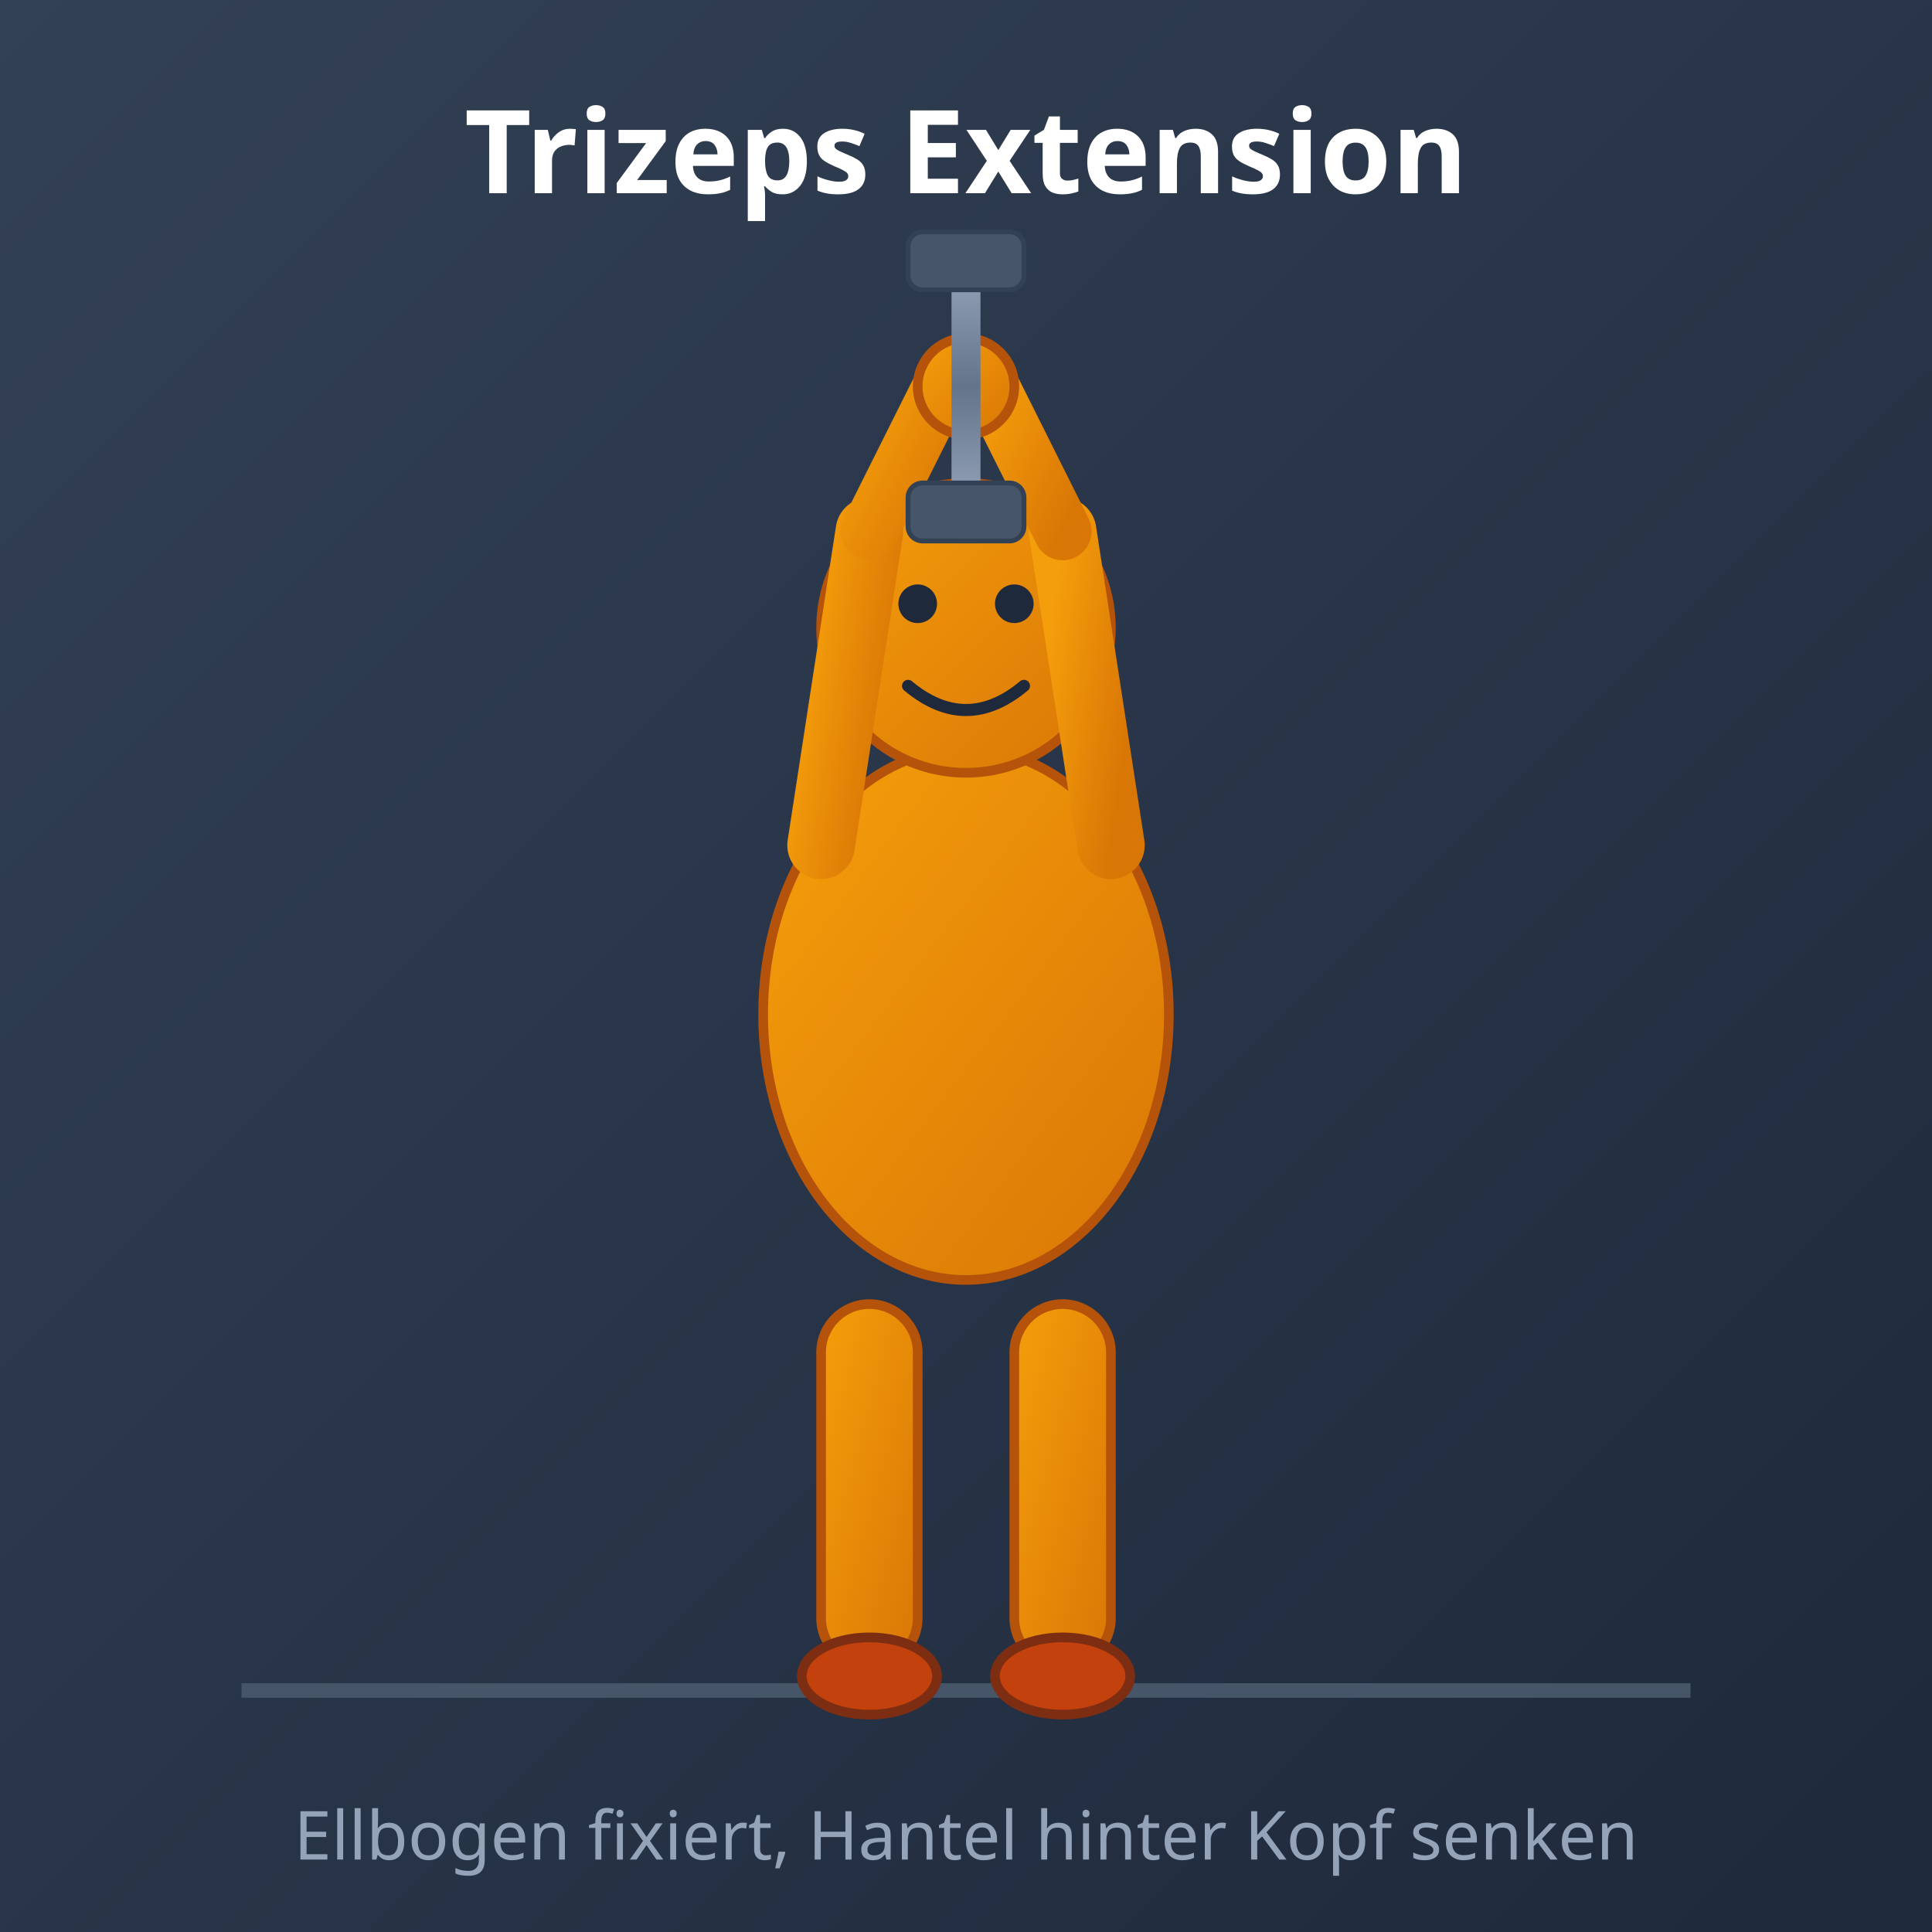
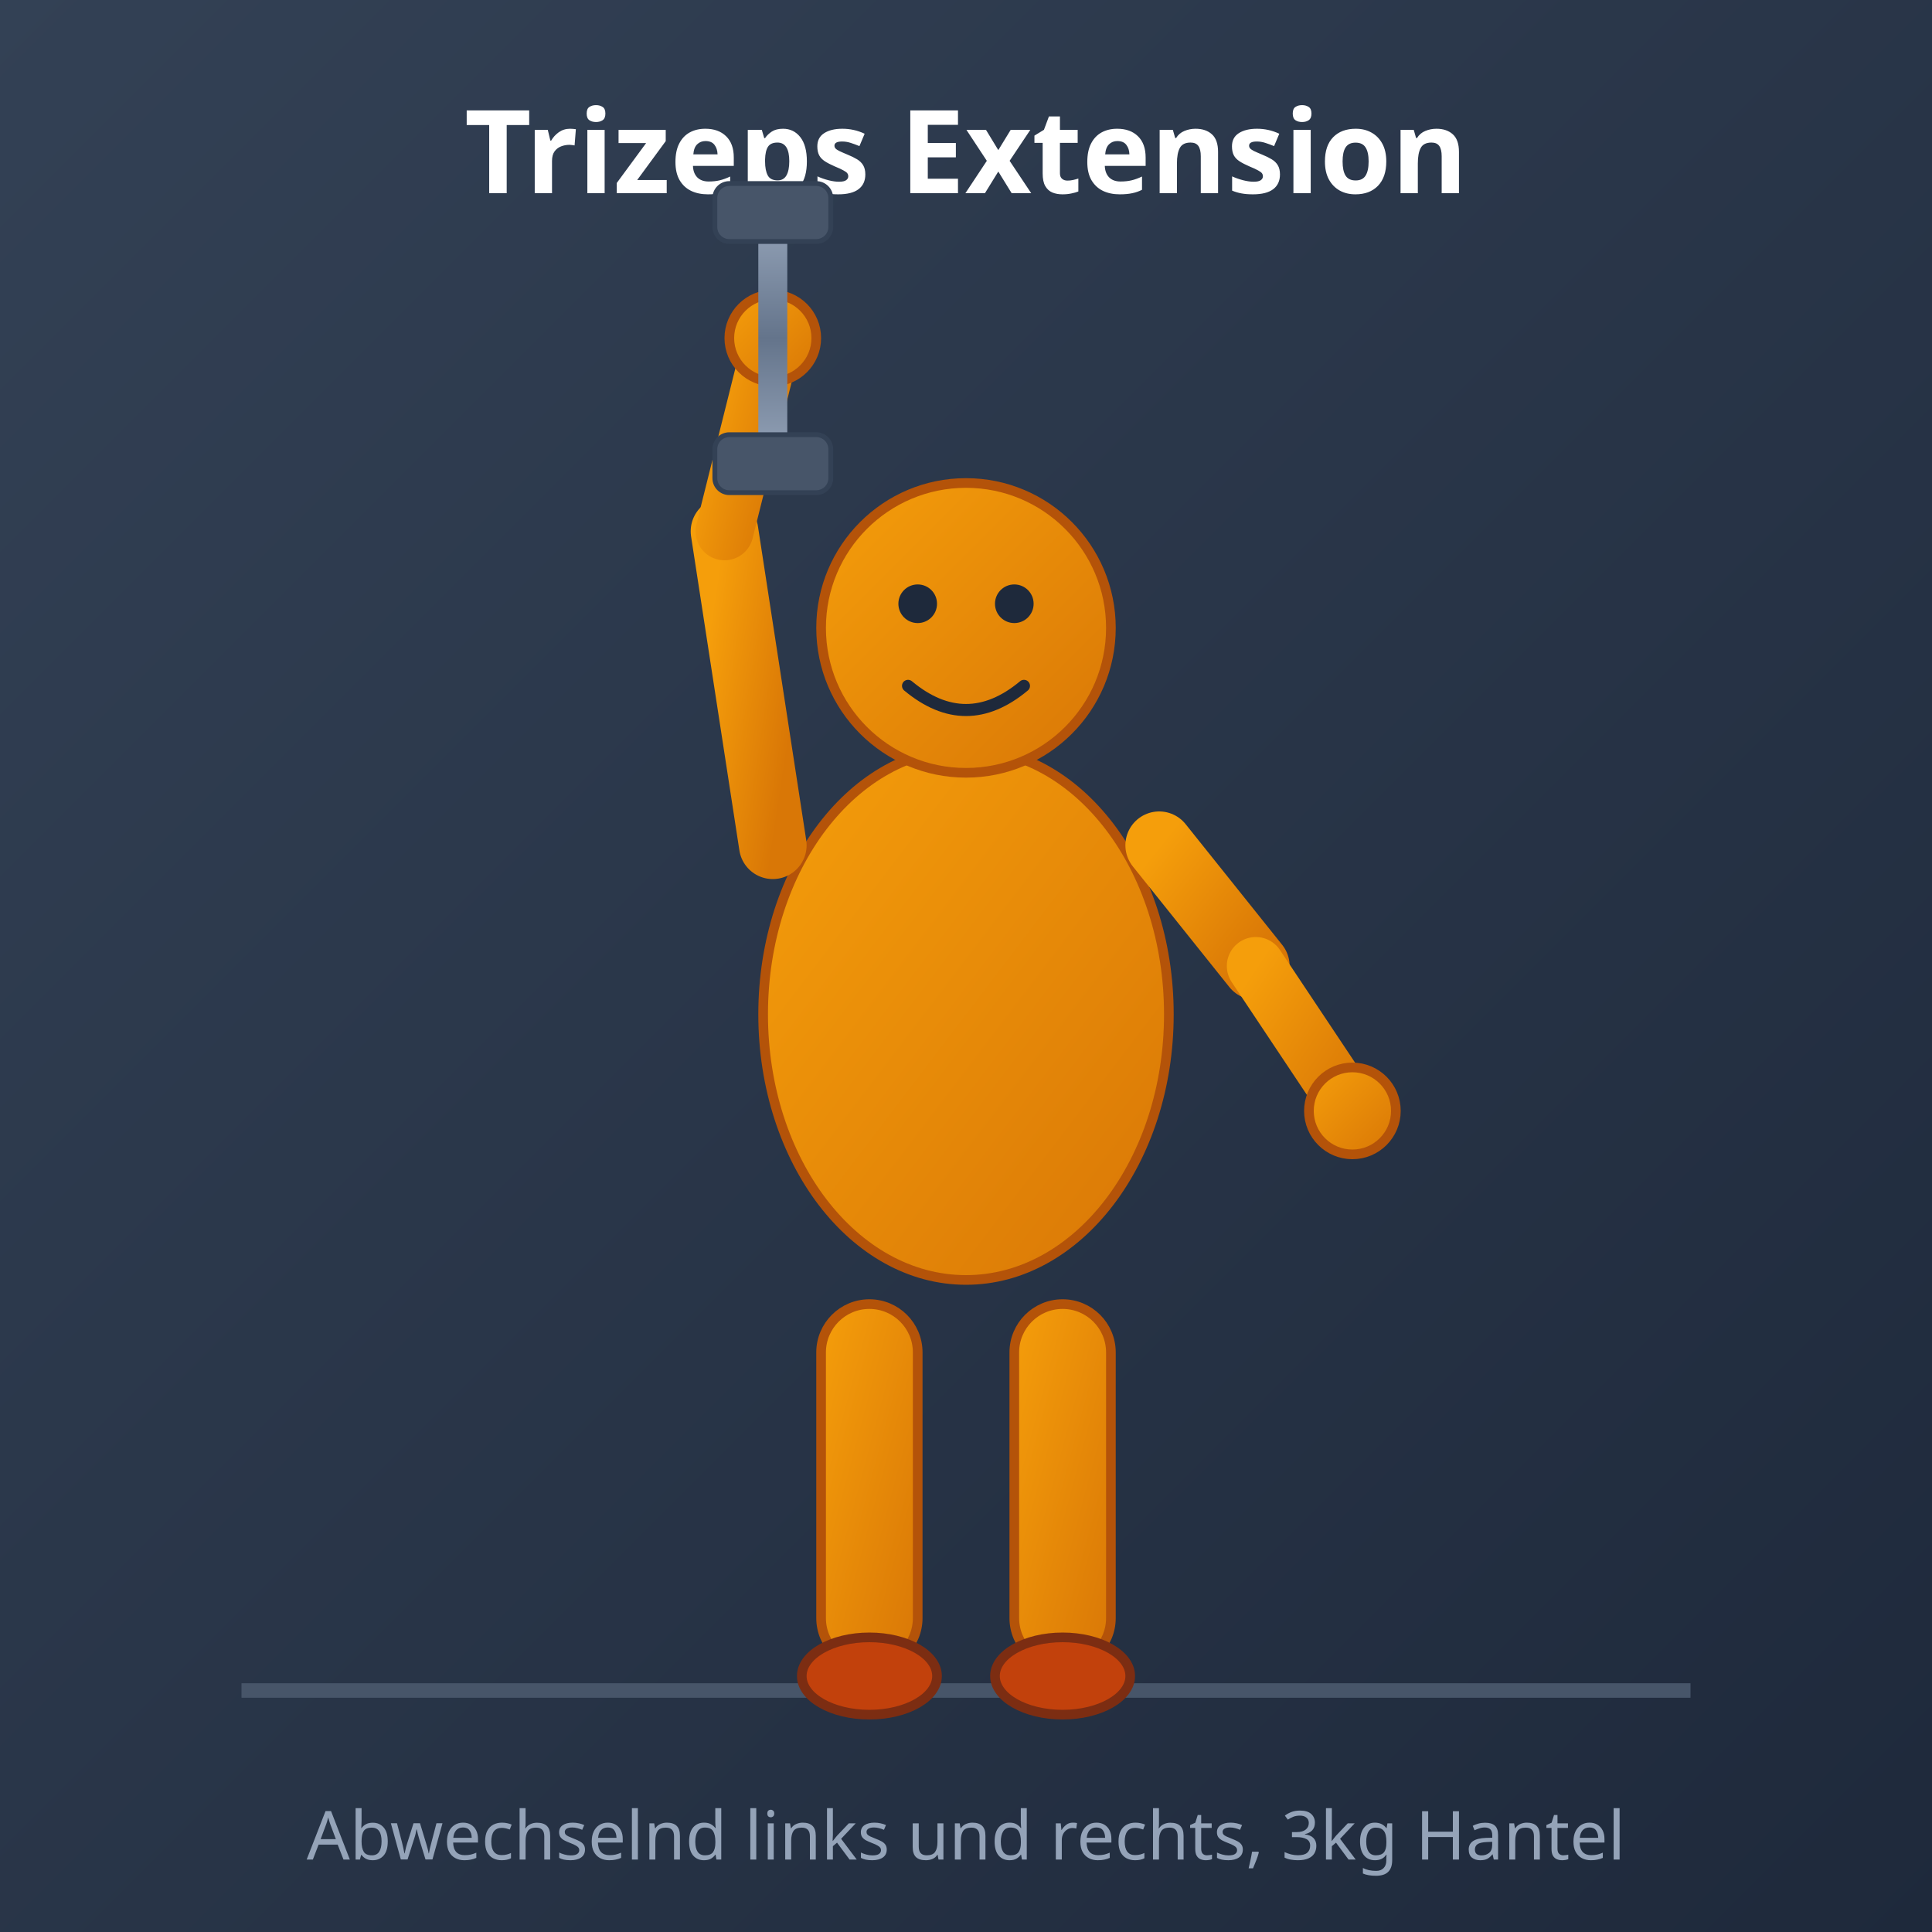
<svg xmlns="http://www.w3.org/2000/svg" width="400" height="400" viewBox="0 0 400 400">
  <defs>
    <linearGradient id="bgTrizeps" x1="0%" y1="0%" x2="100%" y2="100%">
      <stop offset="0%" style="stop-color:#334155;stop-opacity:1" />
      <stop offset="100%" style="stop-color:#1e293b;stop-opacity:1" />
    </linearGradient>
    <linearGradient id="bodyTrizeps" x1="0%" y1="0%" x2="100%" y2="100%">
      <stop offset="0%" style="stop-color:#f59e0b;stop-opacity:1" />
      <stop offset="100%" style="stop-color:#d97706;stop-opacity:1" />
    </linearGradient>
    <linearGradient id="dumbbellGradT" x1="0%" y1="0%" x2="0%" y2="100%">
      <stop offset="0%" style="stop-color:#94a3b8;stop-opacity:1" />
      <stop offset="50%" style="stop-color:#64748b;stop-opacity:1" />
      <stop offset="100%" style="stop-color:#94a3b8;stop-opacity:1" />
    </linearGradient>
  </defs>
  <rect width="400" height="400" fill="url(#bgTrizeps)" />
  <text x="200" y="40" font-family="system-ui" font-size="24" font-weight="bold" fill="#ffffff" text-anchor="middle">Trizeps Extension</text>
  <line x1="50" y1="350" x2="350" y2="350" stroke="#475569" stroke-width="3" />
  <rect x="170" y="270" width="20" height="75" rx="10" fill="url(#bodyTrizeps)" stroke="#b45309" stroke-width="2" />
  <rect x="210" y="270" width="20" height="75" rx="10" fill="url(#bodyTrizeps)" stroke="#b45309" stroke-width="2" />
  <ellipse cx="180" cy="347" rx="14" ry="8" fill="#c2410c" stroke="#7c2d12" stroke-width="2" />
  <ellipse cx="220" cy="347" rx="14" ry="8" fill="#c2410c" stroke="#7c2d12" stroke-width="2" />
  <ellipse cx="200" cy="210" rx="42" ry="55" fill="url(#bodyTrizeps)" stroke="#b45309" stroke-width="2" />
  <circle cx="200" cy="130" r="30" fill="url(#bodyTrizeps)" stroke="#b45309" stroke-width="2" />
  <circle cx="190" cy="125" r="4" fill="#1e293b" />
  <circle cx="210" cy="125" r="4" fill="#1e293b" />
  <path d="M 188 142 Q 200 152 212 142" stroke="#1e293b" stroke-width="2.5" fill="none" stroke-linecap="round" />
-   <path d="M 170 175 L 180 110" stroke="url(#bodyTrizeps)" stroke-width="14" fill="none" stroke-linecap="round" />
-   <path d="M 230 175 L 220 110" stroke="url(#bodyTrizeps)" stroke-width="14" fill="none" stroke-linecap="round" />
  <g>
-     <path d="M 180 110 L 195 80" stroke="url(#bodyTrizeps)" stroke-width="12" fill="none" stroke-linecap="round">
-       <animate attributeName="d" values="M 180 110 L 195 80; M 180 110 L 200 140; M 180 110 L 195 80" dur="1.8s" repeatCount="indefinite" />
+     <path d="M 160 175 L 150 110" stroke="url(#bodyTrizeps)" stroke-width="14" fill="none" stroke-linecap="round">
+       <animate attributeName="d" values="M 160 175 L 150 110; M 160 175 L 150 110; M 160 175 L 140 200; M 160 175 L 140 200" dur="4s" repeatCount="indefinite" />
    </path>
-     <path d="M 220 110 L 205 80" stroke="url(#bodyTrizeps)" stroke-width="12" fill="none" stroke-linecap="round">
-       <animate attributeName="d" values="M 220 110 L 205 80; M 220 110 L 200 140; M 220 110 L 205 80" dur="1.8s" repeatCount="indefinite" />
+     <path d="M 150 110 L 160 70" stroke="url(#bodyTrizeps)" stroke-width="12" fill="none" stroke-linecap="round">
+       <animate attributeName="d" values="M 150 110 L 160 70; M 150 110 L 170 140; M 140 200 L 120 230; M 140 200 L 120 230" dur="4s" repeatCount="indefinite" />
    </path>
-     <circle cx="200" cy="80" r="10" fill="url(#bodyTrizeps)" stroke="#b45309" stroke-width="2">
-       <animate attributeName="cy" values="80;140;80" dur="1.8s" repeatCount="indefinite" />
+     <circle cx="160" cy="70" r="9" fill="url(#bodyTrizeps)" stroke="#b45309" stroke-width="2">
+       <animate attributeName="cx" values="160;170;120;120" dur="4s" repeatCount="indefinite" />
+       <animate attributeName="cy" values="70;140;230;230" dur="4s" repeatCount="indefinite" />
    </circle>
-     <g>
-       <animate attributeName="transform" values="translate(0,0);translate(0,60);translate(0,0)" dur="1.8s" repeatCount="indefinite" />
-       <rect x="197" y="55" width="6" height="50" rx="3" fill="url(#dumbbellGradT)" />
-       <rect x="188" y="48" width="24" height="12" rx="3" fill="#475569" stroke="#334155" stroke-width="1" />
-       <rect x="188" y="100" width="24" height="12" rx="3" fill="#475569" stroke="#334155" stroke-width="1" />
-     </g>
+     <rect x="157" y="45" width="6" height="50" rx="3" fill="url(#dumbbellGradT)">
+       <animate attributeName="x" values="157;167;117;117" dur="4s" repeatCount="indefinite" />
+       <animate attributeName="y" values="45;115;205;205" dur="4s" repeatCount="indefinite" />
+     </rect>
+     <rect x="148" y="38" width="24" height="12" rx="3" fill="#475569" stroke="#334155" stroke-width="1">
+       <animate attributeName="x" values="148;158;108;108" dur="4s" repeatCount="indefinite" />
+       <animate attributeName="y" values="38;108;198;198" dur="4s" repeatCount="indefinite" />
+     </rect>
+     <rect x="148" y="90" width="24" height="12" rx="3" fill="#475569" stroke="#334155" stroke-width="1">
+       <animate attributeName="x" values="148;158;108;108" dur="4s" repeatCount="indefinite" />
+       <animate attributeName="y" values="90;160;250;250" dur="4s" repeatCount="indefinite" />
+     </rect>
  </g>
-   <circle cx="150" cy="80" r="3" fill="#fbbf24" opacity="0">
-     <animate attributeName="opacity" values="0;1;0" dur="1.8s" repeatCount="indefinite" />
-     <animate attributeName="r" values="2;4;2" dur="1.8s" repeatCount="indefinite" />
+   <g>
+     <path d="M 240 175 L 260 200" stroke="url(#bodyTrizeps)" stroke-width="14" fill="none" stroke-linecap="round">
+       <animate attributeName="d" values="M 240 175 L 260 200; M 240 175 L 260 200; M 240 175 L 250 110; M 240 175 L 250 110" dur="4s" repeatCount="indefinite" />
+     </path>
+     <path d="M 260 200 L 280 230" stroke="url(#bodyTrizeps)" stroke-width="12" fill="none" stroke-linecap="round">
+       <animate attributeName="d" values="M 260 200 L 280 230; M 260 200 L 280 230; M 250 110 L 240 70; M 250 110 L 230 140" dur="4s" repeatCount="indefinite" />
+     </path>
+     <circle cx="280" cy="230" r="9" fill="url(#bodyTrizeps)" stroke="#b45309" stroke-width="2">
+       <animate attributeName="cx" values="280;280;240;230" dur="4s" repeatCount="indefinite" />
+       <animate attributeName="cy" values="230;230;70;140" dur="4s" repeatCount="indefinite" />
+     </circle>
+   </g>
+   <circle cx="120" cy="60" r="3" fill="#fbbf24" opacity="0">
+     <animate attributeName="opacity" values="0;1;0;0;0;0" dur="4s" repeatCount="indefinite" />
+     <animate attributeName="r" values="2;4;2;2;2;2" dur="4s" repeatCount="indefinite" />
  </circle>
-   <circle cx="250" cy="80" r="3" fill="#22d3ee" opacity="0">
-     <animate attributeName="opacity" values="0;1;0" dur="1.8s" begin="0.4s" repeatCount="indefinite" />
-     <animate attributeName="r" values="2;4;2" dur="1.8s" repeatCount="indefinite" />
+   <circle cx="280" cy="60" r="3" fill="#22d3ee" opacity="0">
+     <animate attributeName="opacity" values="0;0;0;0;1;0" dur="4s" repeatCount="indefinite" />
+     <animate attributeName="r" values="2;2;2;2;4;2" dur="4s" repeatCount="indefinite" />
  </circle>
-   <text x="200" y="385" font-family="system-ui" font-size="14" fill="#94a3b8" text-anchor="middle">Ellbogen fixiert, Hantel hinter Kopf senken</text>
+   <text x="200" y="385" font-family="system-ui" font-size="14" fill="#94a3b8" text-anchor="middle">Abwechselnd links und rechts, 3kg Hantel</text>
</svg>
